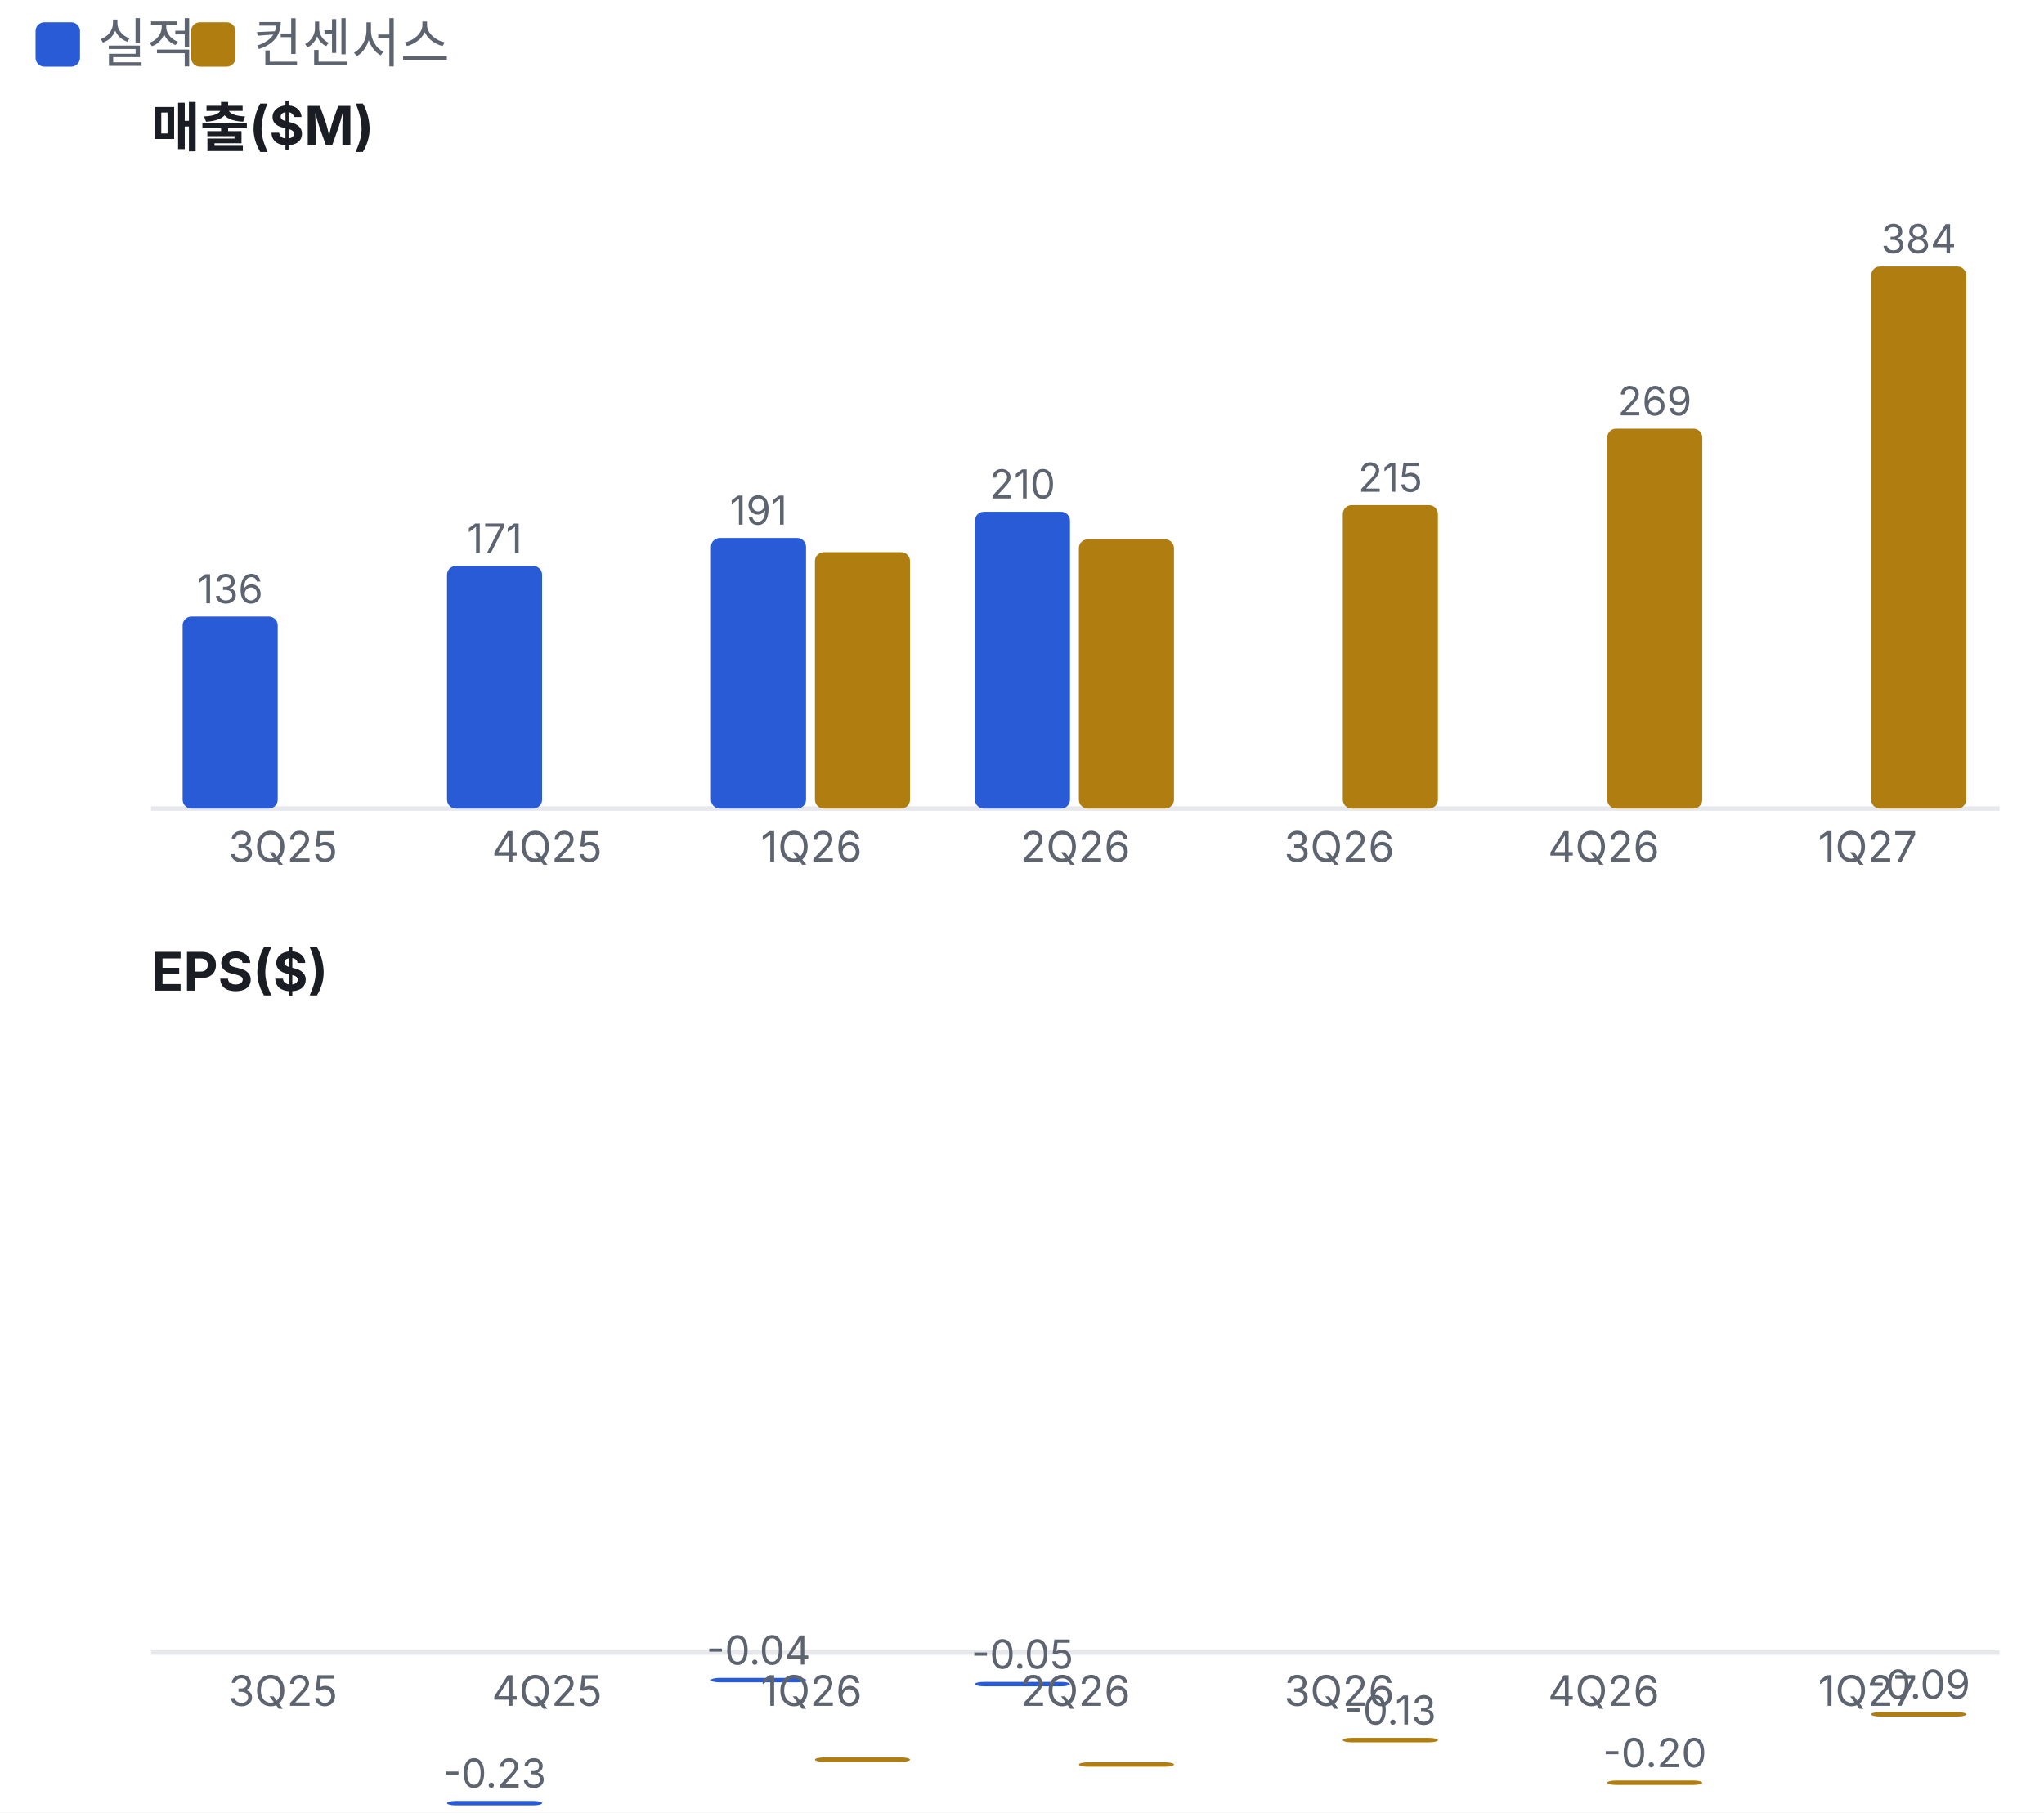
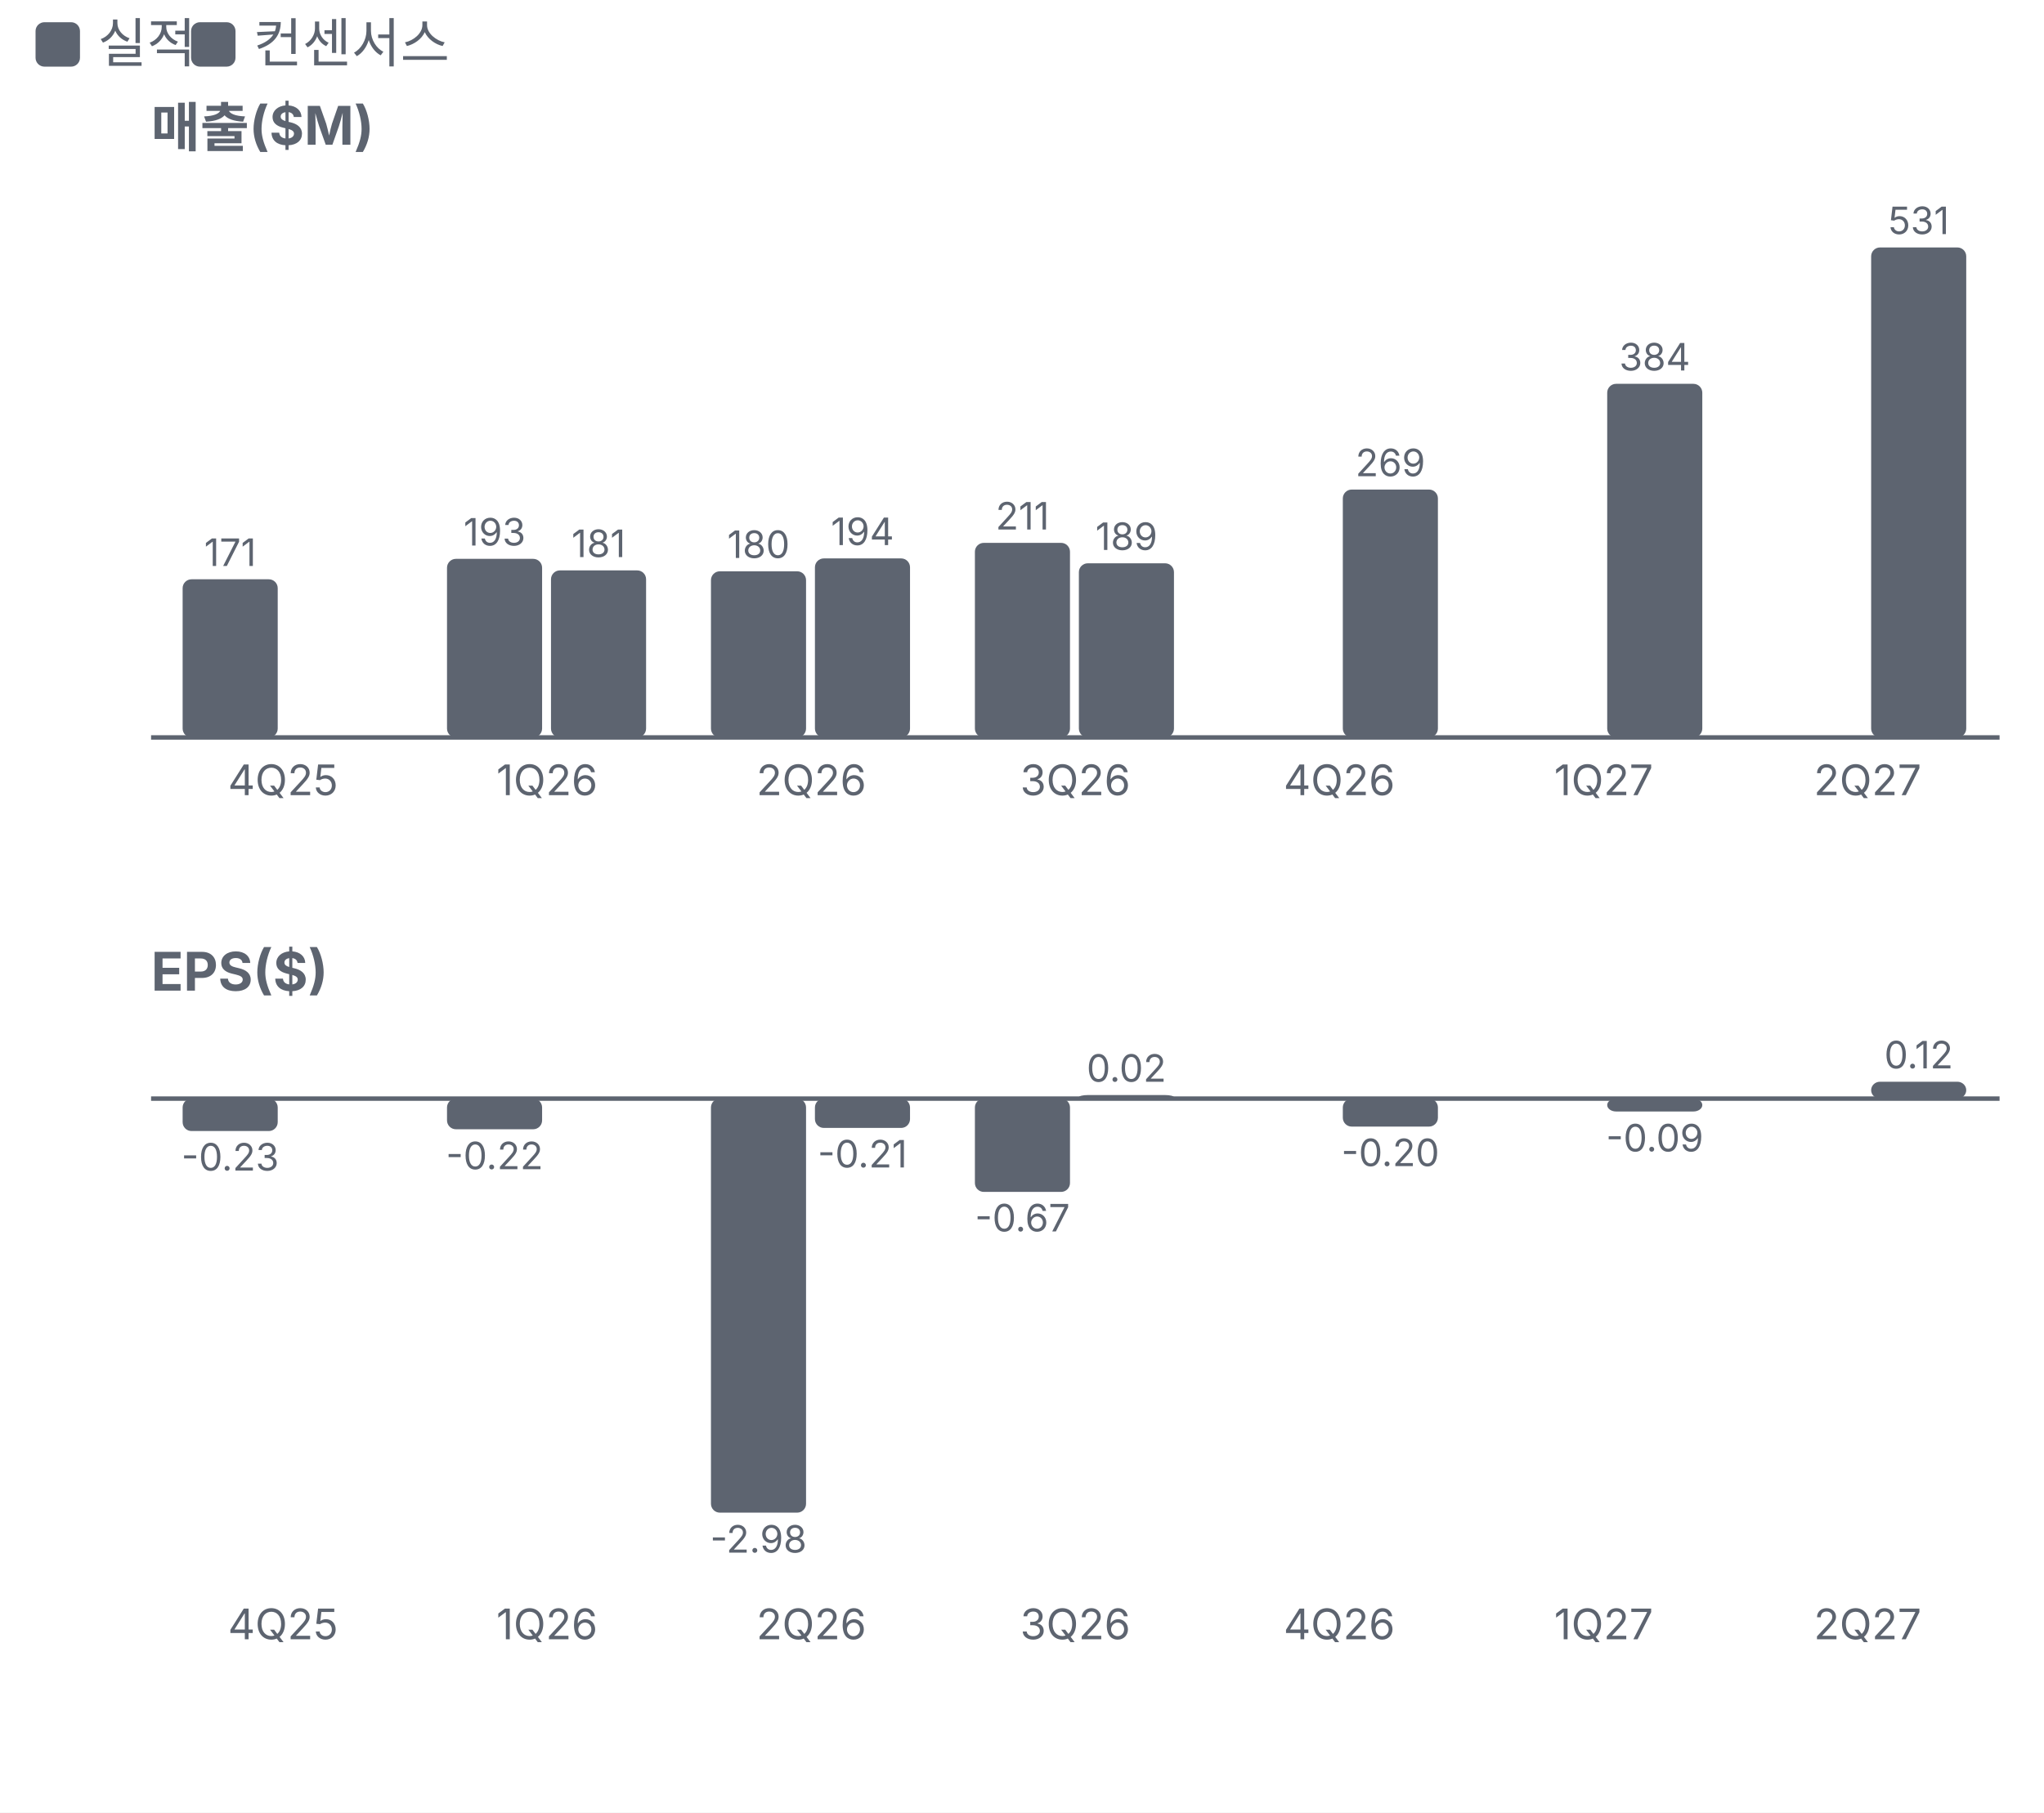
<svg xmlns="http://www.w3.org/2000/svg" viewBox="0 0 460 408" width="460" height="408">
  <style>text{fill:#5d6470;font-size:10.5px;font-family:-apple-system,'Apple SD Gothic Neo','Malgun Gothic',sans-serif}</style>
  <rect width="100%" height="100%" fill="#ffffff" />
-   <rect x="8" y="5" width="10" height="10" rx="2" fill="#2a5bd7" />
+   <rect x="8" y="5" width="10" height="10" rx="2" fill="#5d6470" />
  <text x="22" y="14" style="font-size:12px">실적</text>
-   <rect x="43" y="5" width="10" height="10" rx="2" fill="#b07d10" />
+   <rect x="43" y="5" width="10" height="10" rx="2" fill="#5d6470" />
  <text x="57" y="14" style="font-size:12px">컨센서스</text>
  <g transform="translate(0,22)">
-     <text x="34" y="11" style="fill:#1a1d23;font-size:12px;font-weight:700">매출($M)</text>
-     <line x1="34" x2="450" y1="160.0" y2="160.0" stroke="#e6e8ec" />
-     <rect x="41.1" y="116.8" width="21.4" height="43.2" rx="2" fill="#2a5bd7" />
-     <text x="51.8" y="113.8" text-anchor="middle" style="font-size:9px">136</text>
-     <text x="63.7" y="172.0" text-anchor="middle" style="font-size:9.5px">3Q25</text>
-     <rect x="100.6" y="105.4" width="21.4" height="54.6" rx="2" fill="#2a5bd7" />
-     <text x="111.3" y="102.4" text-anchor="middle" style="font-size:9px">171</text>
-     <text x="123.1" y="172.0" text-anchor="middle" style="font-size:9.5px">4Q25</text>
-     <rect x="160.0" y="99.1" width="21.4" height="60.9" rx="2" fill="#2a5bd7" />
-     <text x="170.7" y="96.1" text-anchor="middle" style="font-size:9px">191</text>
-     <rect x="183.4" y="102.3" width="21.4" height="57.7" rx="2" fill="#b07d10" />
-     <text x="182.6" y="172.0" text-anchor="middle" style="font-size:9.5px">1Q26</text>
-     <rect x="219.4" y="93.2" width="21.4" height="66.8" rx="2" fill="#2a5bd7" />
-     <text x="230.1" y="90.2" text-anchor="middle" style="font-size:9px">210</text>
-     <rect x="242.8" y="99.4" width="21.4" height="60.6" rx="2" fill="#b07d10" />
-     <text x="242.0" y="172.0" text-anchor="middle" style="font-size:9.5px">2Q26</text>
-     <rect x="302.2" y="91.7" width="21.4" height="68.3" rx="2" fill="#b07d10" />
-     <text x="312.9" y="88.7" text-anchor="middle" style="font-size:9px">215</text>
-     <text x="301.4" y="172.0" text-anchor="middle" style="font-size:9.5px">3Q26</text>
-     <rect x="361.7" y="74.5" width="21.4" height="85.5" rx="2" fill="#b07d10" />
-     <text x="372.4" y="71.5" text-anchor="middle" style="font-size:9px">269</text>
-     <text x="360.9" y="172.0" text-anchor="middle" style="font-size:9.5px">4Q26</text>
-     <rect x="421.1" y="38.0" width="21.4" height="122.0" rx="2" fill="#b07d10" />
-     <text x="431.8" y="35.0" text-anchor="middle" style="font-size:9px">384</text>
-     <text x="420.3" y="172.0" text-anchor="middle" style="font-size:9.5px">1Q27</text>
-     <text x="34" y="201" style="fill:#1a1d23;font-size:12px;font-weight:700">EPS($)</text>
-     <line x1="34" x2="450" y1="350.0" y2="350.0" stroke="#e6e8ec" />
-     <rect x="41.1" y="409.9" width="21.4" height="1.0" rx="2" fill="#2a5bd7" />
-     <text x="51.8" y="406.9" text-anchor="middle" style="font-size:9px">-0.42</text>
-     <text x="63.7" y="362.0" text-anchor="middle" style="font-size:9.5px">3Q25</text>
-     <rect x="100.6" y="383.4" width="21.4" height="1.0" rx="2" fill="#2a5bd7" />
-     <text x="111.3" y="380.4" text-anchor="middle" style="font-size:9px">-0.23</text>
-     <text x="123.1" y="362.0" text-anchor="middle" style="font-size:9.5px">4Q25</text>
-     <rect x="160.0" y="355.7" width="21.4" height="1.0" rx="2" fill="#2a5bd7" />
-     <text x="170.7" y="352.7" text-anchor="middle" style="font-size:9px">-0.04</text>
-     <rect x="183.4" y="373.6" width="21.4" height="1.0" rx="2" fill="#b07d10" />
-     <text x="182.6" y="362.0" text-anchor="middle" style="font-size:9.5px">1Q26</text>
-     <rect x="219.4" y="356.6" width="21.4" height="1.0" rx="2" fill="#2a5bd7" />
-     <text x="230.1" y="353.6" text-anchor="middle" style="font-size:9px">-0.05</text>
-     <rect x="242.8" y="374.7" width="21.4" height="1.0" rx="2" fill="#b07d10" />
-     <text x="242.0" y="362.0" text-anchor="middle" style="font-size:9.5px">2Q26</text>
-     <rect x="302.2" y="369.2" width="21.4" height="1.0" rx="2" fill="#b07d10" />
-     <text x="312.9" y="366.2" text-anchor="middle" style="font-size:9px">-0.13</text>
-     <text x="301.4" y="362.0" text-anchor="middle" style="font-size:9.5px">3Q26</text>
-     <rect x="361.7" y="378.8" width="21.4" height="1.0" rx="2" fill="#b07d10" />
-     <text x="372.4" y="375.8" text-anchor="middle" style="font-size:9px">-0.20</text>
-     <text x="360.9" y="362.0" text-anchor="middle" style="font-size:9.5px">4Q26</text>
-     <rect x="421.1" y="363.4" width="21.4" height="1.0" rx="2" fill="#b07d10" />
-     <text x="431.8" y="360.4" text-anchor="middle" style="font-size:9px">-0.09</text>
-     <text x="420.3" y="362.0" text-anchor="middle" style="font-size:9.5px">1Q27</text>
+     <text x="34" y="11" style="fill:#5d6470;font-size:12px;font-weight:700">매출($M)</text>
+     <line x1="34" x2="450" y1="144.0" y2="144.0" stroke="#5d6470" />
+     <rect x="41.1" y="108.4" width="21.4" height="35.6" rx="2" fill="#5d6470" />
+     <text x="51.8" y="105.4" text-anchor="middle" style="font-size:8.5px">171</text>
+     <text x="63.7" y="157.0" text-anchor="middle" style="font-size:9.5px">4Q25</text>
+     <rect x="100.6" y="103.8" width="21.4" height="40.2" rx="2" fill="#5d6470" />
+     <text x="111.3" y="100.8" text-anchor="middle" style="font-size:8.5px">193</text>
+     <rect x="124.0" y="106.4" width="21.4" height="37.6" rx="2" fill="#5d6470" />
+     <text x="134.7" y="103.4" text-anchor="middle" style="font-size:8.5px">181</text>
+     <text x="123.1" y="157.0" text-anchor="middle" style="font-size:9.5px">1Q26</text>
+     <rect x="160.0" y="106.6" width="21.4" height="37.4" rx="2" fill="#5d6470" />
+     <text x="170.7" y="103.6" text-anchor="middle" style="font-size:8.5px">180</text>
+     <rect x="183.4" y="103.7" width="21.4" height="40.3" rx="2" fill="#5d6470" />
+     <text x="194.1" y="100.7" text-anchor="middle" style="font-size:8.5px">194</text>
+     <text x="182.6" y="157.0" text-anchor="middle" style="font-size:9.5px">2Q26</text>
+     <rect x="219.4" y="100.2" width="21.4" height="43.8" rx="2" fill="#5d6470" />
+     <text x="230.1" y="97.2" text-anchor="middle" style="font-size:8.5px">211</text>
+     <rect x="242.8" y="104.8" width="21.4" height="39.2" rx="2" fill="#5d6470" />
+     <text x="253.5" y="101.8" text-anchor="middle" style="font-size:8.5px">189</text>
+     <text x="242.0" y="157.0" text-anchor="middle" style="font-size:9.5px">3Q26</text>
+     <rect x="302.2" y="88.2" width="21.4" height="55.8" rx="2" fill="#5d6470" />
+     <text x="312.9" y="85.2" text-anchor="middle" style="font-size:8.5px">269</text>
+     <text x="301.4" y="157.0" text-anchor="middle" style="font-size:9.5px">4Q26</text>
+     <rect x="361.7" y="64.4" width="21.4" height="79.6" rx="2" fill="#5d6470" />
+     <text x="372.4" y="61.4" text-anchor="middle" style="font-size:8.5px">384</text>
+     <text x="360.9" y="157.0" text-anchor="middle" style="font-size:9.5px">1Q27</text>
+     <rect x="421.1" y="33.7" width="21.4" height="110.3" rx="2" fill="#5d6470" />
+     <text x="431.8" y="30.7" text-anchor="middle" style="font-size:8.5px">531</text>
+     <text x="420.3" y="157.0" text-anchor="middle" style="font-size:9.5px">2Q27</text>
+     <text x="34" y="201" style="fill:#5d6470;font-size:12px;font-weight:700">EPS($)</text>
+     <line x1="34" x2="450" y1="225.3" y2="225.3" stroke="#5d6470" />
+     <rect x="41.1" y="225.3" width="21.4" height="7.3" rx="2" fill="#5d6470" />
+     <text x="51.8" y="241.5" text-anchor="middle" style="font-size:8.5px">-0.23</text>
+     <text x="63.7" y="347.0" text-anchor="middle" style="font-size:9.5px">4Q25</text>
+     <rect x="100.6" y="225.3" width="21.4" height="6.9" rx="2" fill="#5d6470" />
+     <text x="111.3" y="241.2" text-anchor="middle" style="font-size:8.5px">-0.22</text>
+     <text x="123.1" y="347.0" text-anchor="middle" style="font-size:9.5px">1Q26</text>
+     <rect x="160.0" y="225.3" width="21.4" height="93.2" rx="2" fill="#5d6470" />
+     <text x="170.7" y="327.5" text-anchor="middle" style="font-size:8.5px">-2.98</text>
+     <rect x="183.4" y="225.3" width="21.4" height="6.6" rx="2" fill="#5d6470" />
+     <text x="194.1" y="240.8" text-anchor="middle" style="font-size:8.5px">-0.21</text>
+     <text x="182.6" y="347.0" text-anchor="middle" style="font-size:9.5px">2Q26</text>
+     <rect x="219.4" y="225.3" width="21.4" height="21.0" rx="2" fill="#5d6470" />
+     <text x="230.1" y="255.2" text-anchor="middle" style="font-size:8.5px">-0.67</text>
+     <rect x="242.8" y="224.5" width="21.4" height="1.0" rx="2" fill="#5d6470" />
+     <text x="253.5" y="221.5" text-anchor="middle" style="font-size:8.5px">0.02</text>
+     <text x="242.0" y="347.0" text-anchor="middle" style="font-size:9.5px">3Q26</text>
+     <rect x="302.2" y="225.3" width="21.4" height="6.3" rx="2" fill="#5d6470" />
+     <text x="312.9" y="240.5" text-anchor="middle" style="font-size:8.5px">-0.20</text>
+     <text x="301.4" y="347.0" text-anchor="middle" style="font-size:9.5px">4Q26</text>
+     <rect x="361.7" y="225.3" width="21.4" height="2.9" rx="2" fill="#5d6470" />
+     <text x="372.4" y="237.2" text-anchor="middle" style="font-size:8.5px">-0.09</text>
+     <text x="360.9" y="347.0" text-anchor="middle" style="font-size:9.5px">1Q27</text>
+     <rect x="421.1" y="221.5" width="21.4" height="3.8" rx="2" fill="#5d6470" />
+     <text x="431.8" y="218.5" text-anchor="middle" style="font-size:8.5px">0.12</text>
+     <text x="420.3" y="347.0" text-anchor="middle" style="font-size:9.5px">2Q27</text>
  </g>
</svg>
